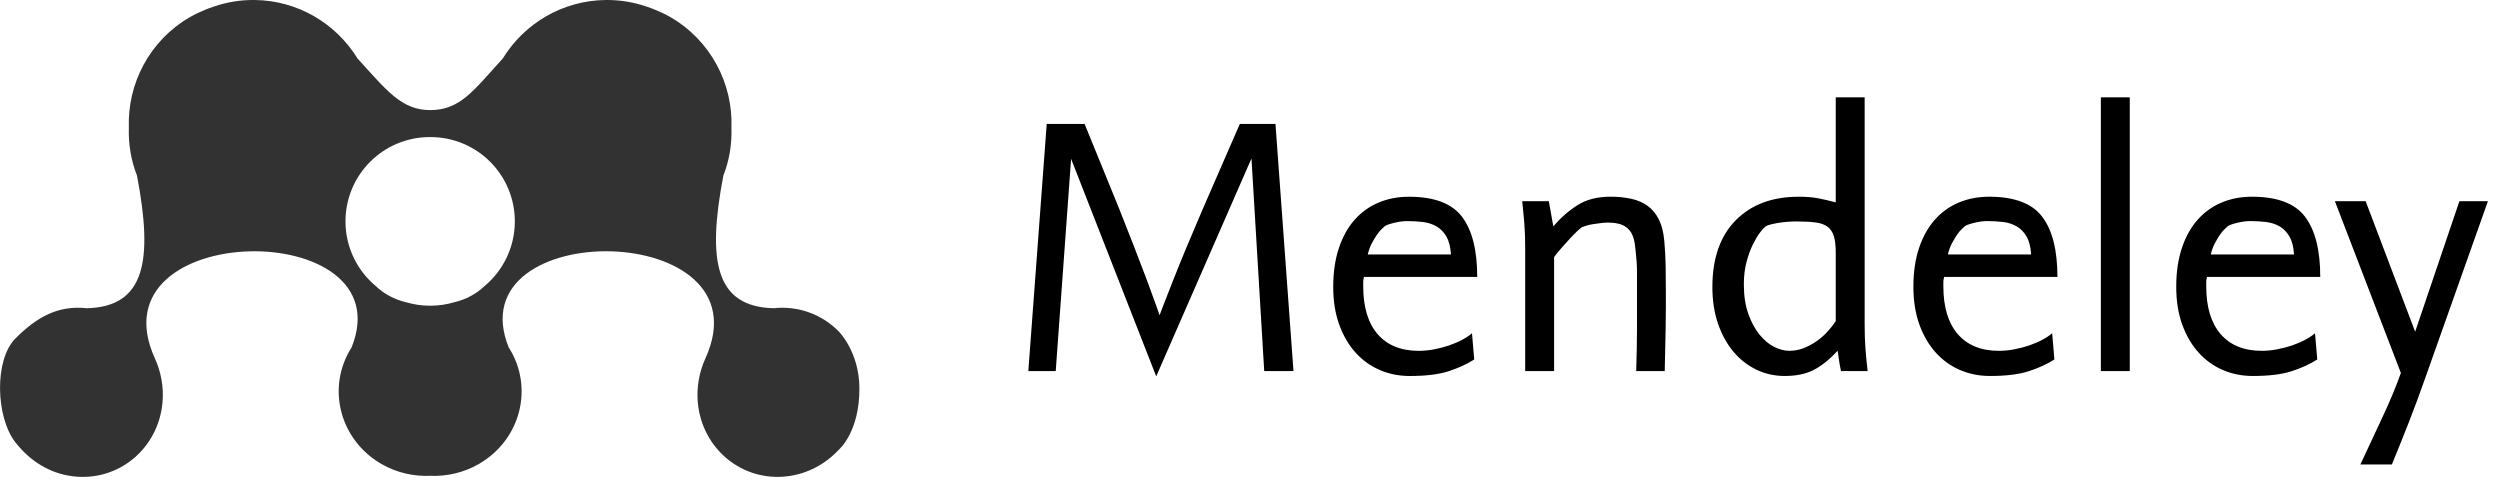
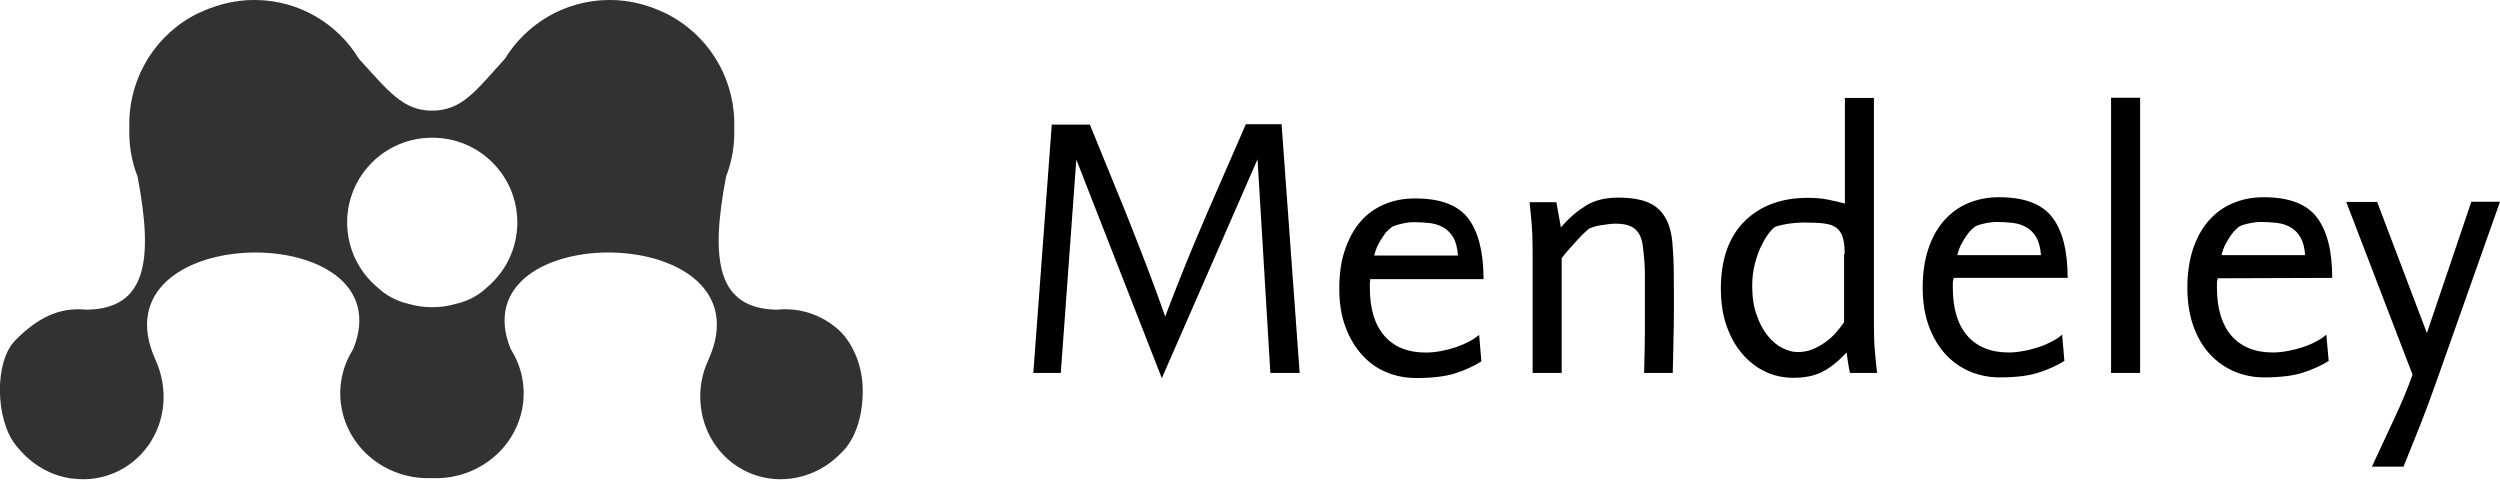
- <svg xmlns="http://www.w3.org/2000/svg" width="256" height="50" viewBox="0 0 128 25">
+ <svg xmlns="http://www.w3.org/2000/svg" width="254.759" height="48.836" viewBox="0 0 127.38 24.418">
  <g fill="none" fill-rule="evenodd">
-     <path d="M22.006 7.018l.018.002.017-.002c2.385 0 4.318 1.93 4.318 4.317 0 1.335-.607 2.528-1.56 3.32-.414.393-.933.68-1.568.827-.376.11-.777.17-1.19.17h-.034c-.412 0-.812-.06-1.19-.17-.633-.147-1.154-.434-1.568-.828-.953-.79-1.56-1.984-1.56-3.32 0-2.385 1.934-4.316 4.318-4.316M3.723 24.385c2.318.292 4.378-1.397 4.597-3.77.073-.802-.078-1.58-.39-2.267-3.25-7.13 12.78-7.293 10.072-.563l-.018.03c-1.28 2.046-.587 4.708 1.543 5.94.783.452 1.65.64 2.497.607.848.034 1.715-.155 2.497-.608 2.13-1.23 2.824-3.893 1.543-5.94-.006-.012-.013-.02-.02-.03-2.706-6.73 13.325-6.566 10.074.564-.314.688-.462 1.465-.39 2.266.22 2.374 2.278 4.063 4.598 3.77 1.03-.13 1.94-.628 2.613-1.35 0 0 1.08-.895 1.062-3.18-.015-1.86-1.062-2.89-1.062-2.89-.842-.853-2.042-1.32-3.326-1.184-2.976-.068-3.417-2.396-2.577-6.79.308-.78.442-1.614.414-2.45.082-2.245-1.048-4.46-3.127-5.665-.254-.147-.515-.266-.78-.375-.07-.03-.144-.057-.216-.085-.082-.03-.162-.06-.245-.085-.648-.22-1.34-.337-2.06-.33-2.238.02-4.188 1.218-5.28 2.995-1.5 1.643-2.177 2.642-3.718 2.642-1.465 0-2.22-1-3.718-2.642C17.213 1.218 15.263.02 13.024 0c-.72-.007-1.41.11-2.058.33-.083.024-.165.056-.245.085-.072.028-.144.054-.217.085-.263.11-.525.228-.777.375-2.082 1.205-3.21 3.42-3.13 5.666-.027.836.11 1.67.417 2.45.84 4.394.398 6.722-2.576 6.79-1.458-.157-2.545.443-3.645 1.544-1.1 1.1-1.01 4.044 0 5.33.733.934 1.727 1.58 2.93 1.73" fill="#323232" />
-     <path d="M64.728 19l-.653-10.886-4.877 11.155L54.84 8.132 54.053 19H52.65l.942-12.653h1.94l1.746 4.282c.27.677.528 1.336.778 1.976.25.64.47 1.216.662 1.728.192.512.346.932.46 1.258l.193.547c.014-.04.084-.225.212-.558.128-.332.295-.758.5-1.276.204-.52.438-1.092.7-1.72.263-.626.528-1.253.797-1.88l1.9-4.36h1.824L66.226 19h-1.498zm5.107-4.82c-.025.103-.038.18-.038.23v.25c0 1.063.246 1.88.74 2.45.492.568 1.193.853 2.1.853.257 0 .52-.025.79-.077.267-.05.523-.118.767-.2.243-.084.467-.18.672-.29.204-.108.37-.22.5-.335l.114 1.345c-.384.243-.826.445-1.325.605-.5.16-1.158.24-1.977.24-.55 0-1.063-.103-1.536-.308-.474-.204-.887-.502-1.24-.892-.35-.39-.63-.868-.834-1.43-.205-.564-.307-1.21-.307-1.94 0-.742.097-1.402.29-1.978.19-.576.46-1.06.805-1.45.346-.39.755-.684 1.23-.882.473-.2.99-.298 1.554-.298 1.292 0 2.198.342 2.716 1.027.518.684.778 1.71.778 3.08h-5.8zm4.455-1.15c-.026-.385-.103-.69-.23-.913-.13-.224-.295-.397-.5-.52-.205-.12-.438-.197-.7-.23-.263-.03-.535-.047-.817-.047-.205 0-.435.032-.69.096-.257.064-.41.122-.462.173-.024.024-.076.072-.152.143-.077.07-.157.166-.24.288-.084.122-.17.266-.26.433-.09.166-.16.358-.21.576h4.262zm11 2.86c0 .28-.002.57-.008.864l-.02.97c-.006.35-.016.777-.028 1.276h-1.46c.013-.486.023-.896.03-1.23.006-.332.01-.632.01-.9v-2.94c0-.178-.008-.357-.02-.536-.026-.333-.055-.624-.087-.874-.032-.25-.1-.458-.2-.624-.104-.166-.248-.29-.433-.374-.186-.084-.44-.125-.76-.125-.127 0-.258.01-.392.03-.135.018-.266.037-.394.056-.128.02-.237.045-.326.077l-.192.067c-.052.026-.135.093-.25.202-.115.108-.243.24-.384.392-.14.154-.285.314-.432.48-.147.167-.272.32-.374.46V19h-1.48v-6.278c0-.5-.015-.94-.047-1.325-.032-.384-.067-.75-.105-1.095H79.3l.23 1.287c.372-.436.785-.798 1.24-1.086.454-.288 1.014-.432 1.68-.432.384 0 .74.035 1.065.106.327.07.608.192.845.364.237.173.43.407.576.7.147.296.24.667.278 1.115.04.435.06.867.068 1.296.006.43.01.86.01 1.296v.94zM94.26 19c-.04-.166-.07-.34-.096-.518l-.077-.52c-.435.462-.85.792-1.248.99-.397.198-.883.298-1.46.298-.524 0-1.01-.11-1.46-.327-.447-.217-.837-.525-1.17-.92-.333-.398-.595-.875-.787-1.432-.192-.556-.288-1.18-.288-1.87 0-1.473.397-2.612 1.19-3.418.794-.807 1.87-1.21 3.226-1.21.397 0 .726.026.99.077.26.05.565.12.91.21V4.984h1.48V16.6c0 .435.012.835.038 1.2.025.365.064.765.115 1.2H94.26zm-.27-6.048c0-.358-.03-.643-.095-.854-.064-.212-.173-.375-.327-.49-.153-.115-.36-.19-.624-.22-.262-.033-.592-.05-.988-.05-.14 0-.295.008-.46.02-.168.013-.324.032-.472.058-.147.026-.28.054-.403.086-.122.032-.21.074-.26.125-.064.05-.154.154-.27.307-.114.154-.232.356-.354.605-.122.25-.227.543-.317.882-.09.34-.135.72-.135 1.143 0 .576.077 1.078.23 1.507.154.43.346.784.576 1.066.232.28.48.49.75.624s.525.2.768.2c.256 0 .5-.044.73-.133.23-.09.448-.206.652-.347.205-.14.39-.3.557-.48.167-.18.314-.365.442-.557v-3.494zm5.55 1.23c-.026.1-.04.178-.04.23v.25c0 1.06.248 1.877.74 2.447.493.568 1.194.853 2.103.853.257 0 .52-.025.788-.077.27-.05.525-.118.768-.2.243-.084.467-.18.672-.29.205-.108.37-.22.5-.335l.114 1.345c-.384.243-.825.445-1.324.605-.5.16-1.16.24-1.978.24-.55 0-1.062-.103-1.536-.308-.474-.204-.886-.502-1.238-.892s-.63-.868-.836-1.43c-.204-.564-.307-1.21-.307-1.94 0-.742.096-1.402.288-1.978.193-.576.462-1.06.808-1.45.345-.39.755-.684 1.228-.882.474-.2.992-.298 1.556-.298 1.292 0 2.198.342 2.716 1.027.52.684.778 1.71.778 3.08h-5.798zm4.454-1.153c-.026-.385-.102-.69-.23-.913-.128-.224-.295-.397-.5-.52-.204-.12-.438-.197-.7-.23-.263-.03-.535-.047-.816-.047-.205 0-.436.032-.692.096-.256.064-.41.122-.46.173l-.154.143c-.077.07-.157.166-.24.288-.083.122-.17.266-.26.433-.09.166-.16.358-.21.576h4.262zm3.57 5.97V4.984h1.48V19h-1.48zm5.435-4.82c-.026.103-.04.18-.04.23v.25c0 1.063.248 1.88.74 2.45.493.568 1.194.853 2.103.853.256 0 .518-.025.787-.077.27-.05.525-.118.768-.2.243-.084.467-.18.672-.29.205-.108.37-.22.5-.335l.115 1.345c-.384.243-.826.445-1.325.605-.5.16-1.16.24-1.978.24-.55 0-1.063-.103-1.537-.308-.473-.204-.886-.502-1.238-.892s-.63-.868-.835-1.43c-.205-.564-.308-1.21-.308-1.94 0-.742.096-1.402.288-1.978.192-.576.46-1.06.807-1.45.345-.39.755-.684 1.23-.882.472-.2.99-.298 1.554-.298 1.294 0 2.2.342 2.718 1.027.518.684.777 1.71.777 3.08h-5.798zm4.454-1.15c-.024-.385-.1-.69-.23-.913-.127-.224-.294-.397-.498-.52-.205-.12-.44-.197-.7-.23-.264-.03-.536-.047-.817-.047-.205 0-.435.032-.69.096-.257.064-.41.122-.462.173l-.154.143c-.078.07-.158.166-.24.288-.084.122-.17.266-.26.433-.09.166-.16.358-.21.576h4.26zm6.702 6.373c-.256.73-.528 1.463-.816 2.2-.288.735-.58 1.46-.874 2.178h-1.612c.384-.83.76-1.64 1.132-2.428.372-.787.685-1.54.94-2.256l-3.378-8.794h1.574l2.535 6.682 2.265-6.682h1.46l-3.226 9.1z" fill="#000" />
+     <path d="M22.005 7.018l.018.002.017-.002c2.385 0 4.318 1.93 4.318 4.317 0 1.335-.607 2.528-1.56 3.32-.414.393-.933.68-1.568.827-.376.11-.777.17-1.19.17h-.034c-.412 0-.812-.06-1.19-.17-.633-.147-1.154-.434-1.568-.828-.953-.79-1.56-1.984-1.56-3.32 0-2.385 1.934-4.316 4.318-4.316M3.722 24.385c2.318.292 4.378-1.397 4.597-3.77.07-.802-.08-1.58-.39-2.267-3.25-7.13 12.78-7.293 10.07-.563l-.02.03c-1.28 2.046-.59 4.708 1.54 5.94.78.452 1.65.64 2.49.607.85.034 1.71-.155 2.49-.608 2.13-1.23 2.82-3.893 1.54-5.94l-.02-.03c-2.71-6.73 13.32-6.566 10.07.564-.32.688-.47 1.465-.39 2.266.22 2.374 2.27 4.063 4.59 3.77 1.03-.13 1.94-.628 2.61-1.35 0 0 1.08-.895 1.06-3.18-.02-1.86-1.068-2.89-1.068-2.89-.84-.853-2.04-1.32-3.325-1.184-2.97-.068-3.41-2.396-2.57-6.79.31-.78.44-1.614.416-2.45.08-2.245-1.05-4.46-3.126-5.665-.24-.147-.5-.265-.77-.375-.07-.03-.14-.057-.21-.085-.08-.03-.16-.06-.24-.085-.65-.22-1.34-.337-2.06-.33-2.24.02-4.19 1.218-5.28 2.995-1.5 1.643-2.18 2.642-3.72 2.642-1.47 0-2.22-1-3.72-2.642C17.21 1.218 15.26.02 13.02 0c-.72-.007-1.41.11-2.06.33-.08.024-.164.056-.244.085-.07.028-.15.054-.22.085-.268.11-.53.228-.78.375C7.64 2.08 6.51 4.295 6.59 6.54c-.026.84.11 1.67.418 2.45.84 4.4.4 6.73-2.576 6.79-1.458-.15-2.545.45-3.645 1.55s-1.01 4.05 0 5.33c.73.94 1.72 1.58 2.93 1.73" fill="#323232" />
+     <path d="M64.727 19l-.653-10.886-4.877 11.155L54.84 8.13 54.05 19h-1.4l.94-12.653h1.94l1.747 4.282c.27.67.528 1.33.778 1.97.25.64.47 1.21.662 1.73.192.51.346.93.46 1.26l.193.54c.014-.04.084-.23.212-.56.128-.34.295-.76.5-1.28.204-.52.438-1.1.7-1.72.263-.63.528-1.26.797-1.88l1.9-4.36h1.82L66.22 19zm5.107-4.82c-.025.103-.038.18-.038.23v.25c0 1.063.246 1.88.74 2.45.492.568 1.193.853 2.1.853.257 0 .52-.025.79-.077.267-.05.523-.118.767-.2.243-.084.467-.18.672-.29.204-.108.37-.22.5-.335l.114 1.35c-.39.25-.83.45-1.33.61-.5.16-1.16.24-1.98.24-.55 0-1.07-.1-1.54-.3-.48-.2-.89-.5-1.24-.89s-.63-.86-.84-1.43c-.21-.56-.31-1.21-.31-1.94 0-.74.09-1.4.29-1.97.19-.57.46-1.06.8-1.45.34-.39.75-.68 1.23-.88.47-.2.99-.29 1.55-.29 1.29 0 2.19.34 2.71 1.03.51.69.77 1.71.77 3.08h-5.8zm4.455-1.15c-.03-.385-.11-.69-.23-.913-.13-.224-.3-.397-.5-.52-.21-.12-.44-.197-.7-.23-.27-.03-.54-.047-.82-.047-.21 0-.44.032-.69.096-.26.064-.41.122-.46.173l-.16.14c-.08.07-.16.16-.24.29-.09.12-.17.26-.26.43-.09.16-.16.36-.21.57h4.26zm11 2.86c0 .28-.01.57-.01.864l-.02.97L85.23 19h-1.46c.013-.486.023-.896.03-1.23.006-.332.01-.632.01-.9v-2.94c0-.178-.008-.357-.02-.536-.026-.333-.055-.624-.087-.874-.032-.25-.1-.458-.2-.624-.104-.166-.248-.29-.433-.374-.185-.084-.44-.125-.76-.125-.126 0-.257.01-.39.03-.135.018-.266.037-.394.056-.128.02-.237.045-.326.077l-.19.067c-.052.026-.135.093-.25.202-.115.1-.243.24-.384.39-.14.15-.285.31-.432.48-.147.16-.272.32-.374.46V19h-1.48v-6.278c0-.5-.016-.94-.048-1.325-.032-.384-.067-.75-.105-1.095H79.3l.23 1.287c.37-.44.784-.8 1.24-1.09.453-.29 1.013-.43 1.68-.43.383 0 .74.03 1.064.1.327.07.608.19.845.36.23.17.43.41.57.7.14.29.24.67.28 1.11.04.43.06.86.07 1.29 0 .43.01.86.01 1.29v.94zM94.26 19c-.04-.166-.07-.34-.097-.518l-.077-.52c-.435.462-.85.792-1.248.99-.397.198-.883.298-1.46.298-.524 0-1.01-.11-1.46-.327-.447-.217-.837-.525-1.17-.92-.333-.398-.595-.875-.787-1.432-.19-.55-.28-1.18-.28-1.87 0-1.47.4-2.61 1.19-3.41.8-.8 1.87-1.21 3.23-1.21.4 0 .73.03.99.08s.57.12.91.21V4.99h1.48V16.6c0 .435.01.835.04 1.2s.07.765.12 1.2zm-.27-6.048c0-.358-.03-.643-.096-.854-.064-.212-.173-.375-.327-.49-.153-.115-.36-.19-.624-.22-.262-.033-.592-.05-.988-.05-.14 0-.295.008-.46.02-.168.013-.324.032-.472.058-.147.026-.28.054-.403.086-.122.032-.21.074-.26.125-.064.05-.154.154-.27.307-.114.154-.232.356-.354.605-.122.25-.227.54-.317.88-.09.34-.14.72-.14 1.14 0 .57.07 1.08.23 1.5.15.43.34.78.57 1.06.23.28.48.49.75.62s.52.2.76.2c.25 0 .5-.04.73-.13.23-.09.45-.21.65-.35.2-.14.39-.3.55-.48.16-.18.31-.37.44-.56v-3.49zm5.55 1.23c-.027.1-.04.178-.04.23v.25c0 1.06.247 1.877.74 2.447.492.56 1.193.85 2.102.85.257 0 .52-.03.788-.08.27-.05.525-.12.768-.2s.467-.18.672-.29c.205-.11.37-.22.5-.34l.114 1.34c-.384.24-.825.44-1.324.6-.5.16-1.16.24-1.978.24-.55 0-1.062-.11-1.536-.31-.474-.21-.886-.5-1.238-.89s-.63-.87-.836-1.43c-.204-.57-.307-1.21-.307-1.94 0-.75.096-1.41.288-1.98.193-.58.462-1.06.808-1.45.35-.39.76-.69 1.23-.88.48-.2.99-.3 1.56-.3 1.29 0 2.2.34 2.72 1.03.52.68.78 1.71.78 3.08h-5.8zm4.453-1.153c-.026-.39-.102-.69-.23-.92-.128-.23-.295-.4-.5-.52-.204-.12-.438-.2-.7-.23-.263-.03-.535-.05-.816-.05-.205 0-.436.03-.692.09-.256.06-.41.12-.46.17l-.154.14c-.07.07-.15.16-.24.29-.08.12-.17.26-.26.43-.09.16-.16.36-.21.57H104zm3.57 5.97V4.98h1.48V19h-1.48zm5.435-4.82c-.026.1-.04.18-.04.23v.25c0 1.06.248 1.88.74 2.45.493.56 1.194.85 2.103.85.26 0 .52-.03.79-.08s.53-.12.77-.2.47-.18.67-.29c.21-.11.37-.22.5-.34l.12 1.34c-.38.24-.82.44-1.32.6-.5.16-1.16.24-1.98.24-.55 0-1.06-.11-1.53-.31-.47-.21-.88-.5-1.24-.89s-.63-.87-.83-1.43c-.2-.57-.3-1.21-.3-1.94 0-.75.1-1.41.29-1.98.197-.58.46-1.06.81-1.45.347-.39.757-.69 1.23-.88.47-.2.99-.3 1.55-.3 1.3 0 2.2.34 2.72 1.03.52.68.78 1.71.78 3.08zm4.454-1.15c-.024-.39-.1-.69-.23-.92-.127-.23-.294-.4-.498-.52-.205-.12-.44-.2-.7-.23-.264-.03-.536-.05-.817-.05-.205 0-.435.03-.69.09-.257.06-.41.12-.462.17l-.154.14c-.07.07-.15.16-.24.29-.08.12-.17.26-.26.43-.09.16-.16.36-.21.57h4.26zm6.702 6.37c-.256.73-.528 1.46-.816 2.2-.288.73-.58 1.46-.874 2.18h-1.612c.384-.83.76-1.64 1.132-2.43.372-.79.685-1.54.94-2.26l-3.378-8.8h1.574l2.535 6.68 2.265-6.69h1.46z" fill="#000" />
  </g>
</svg>
